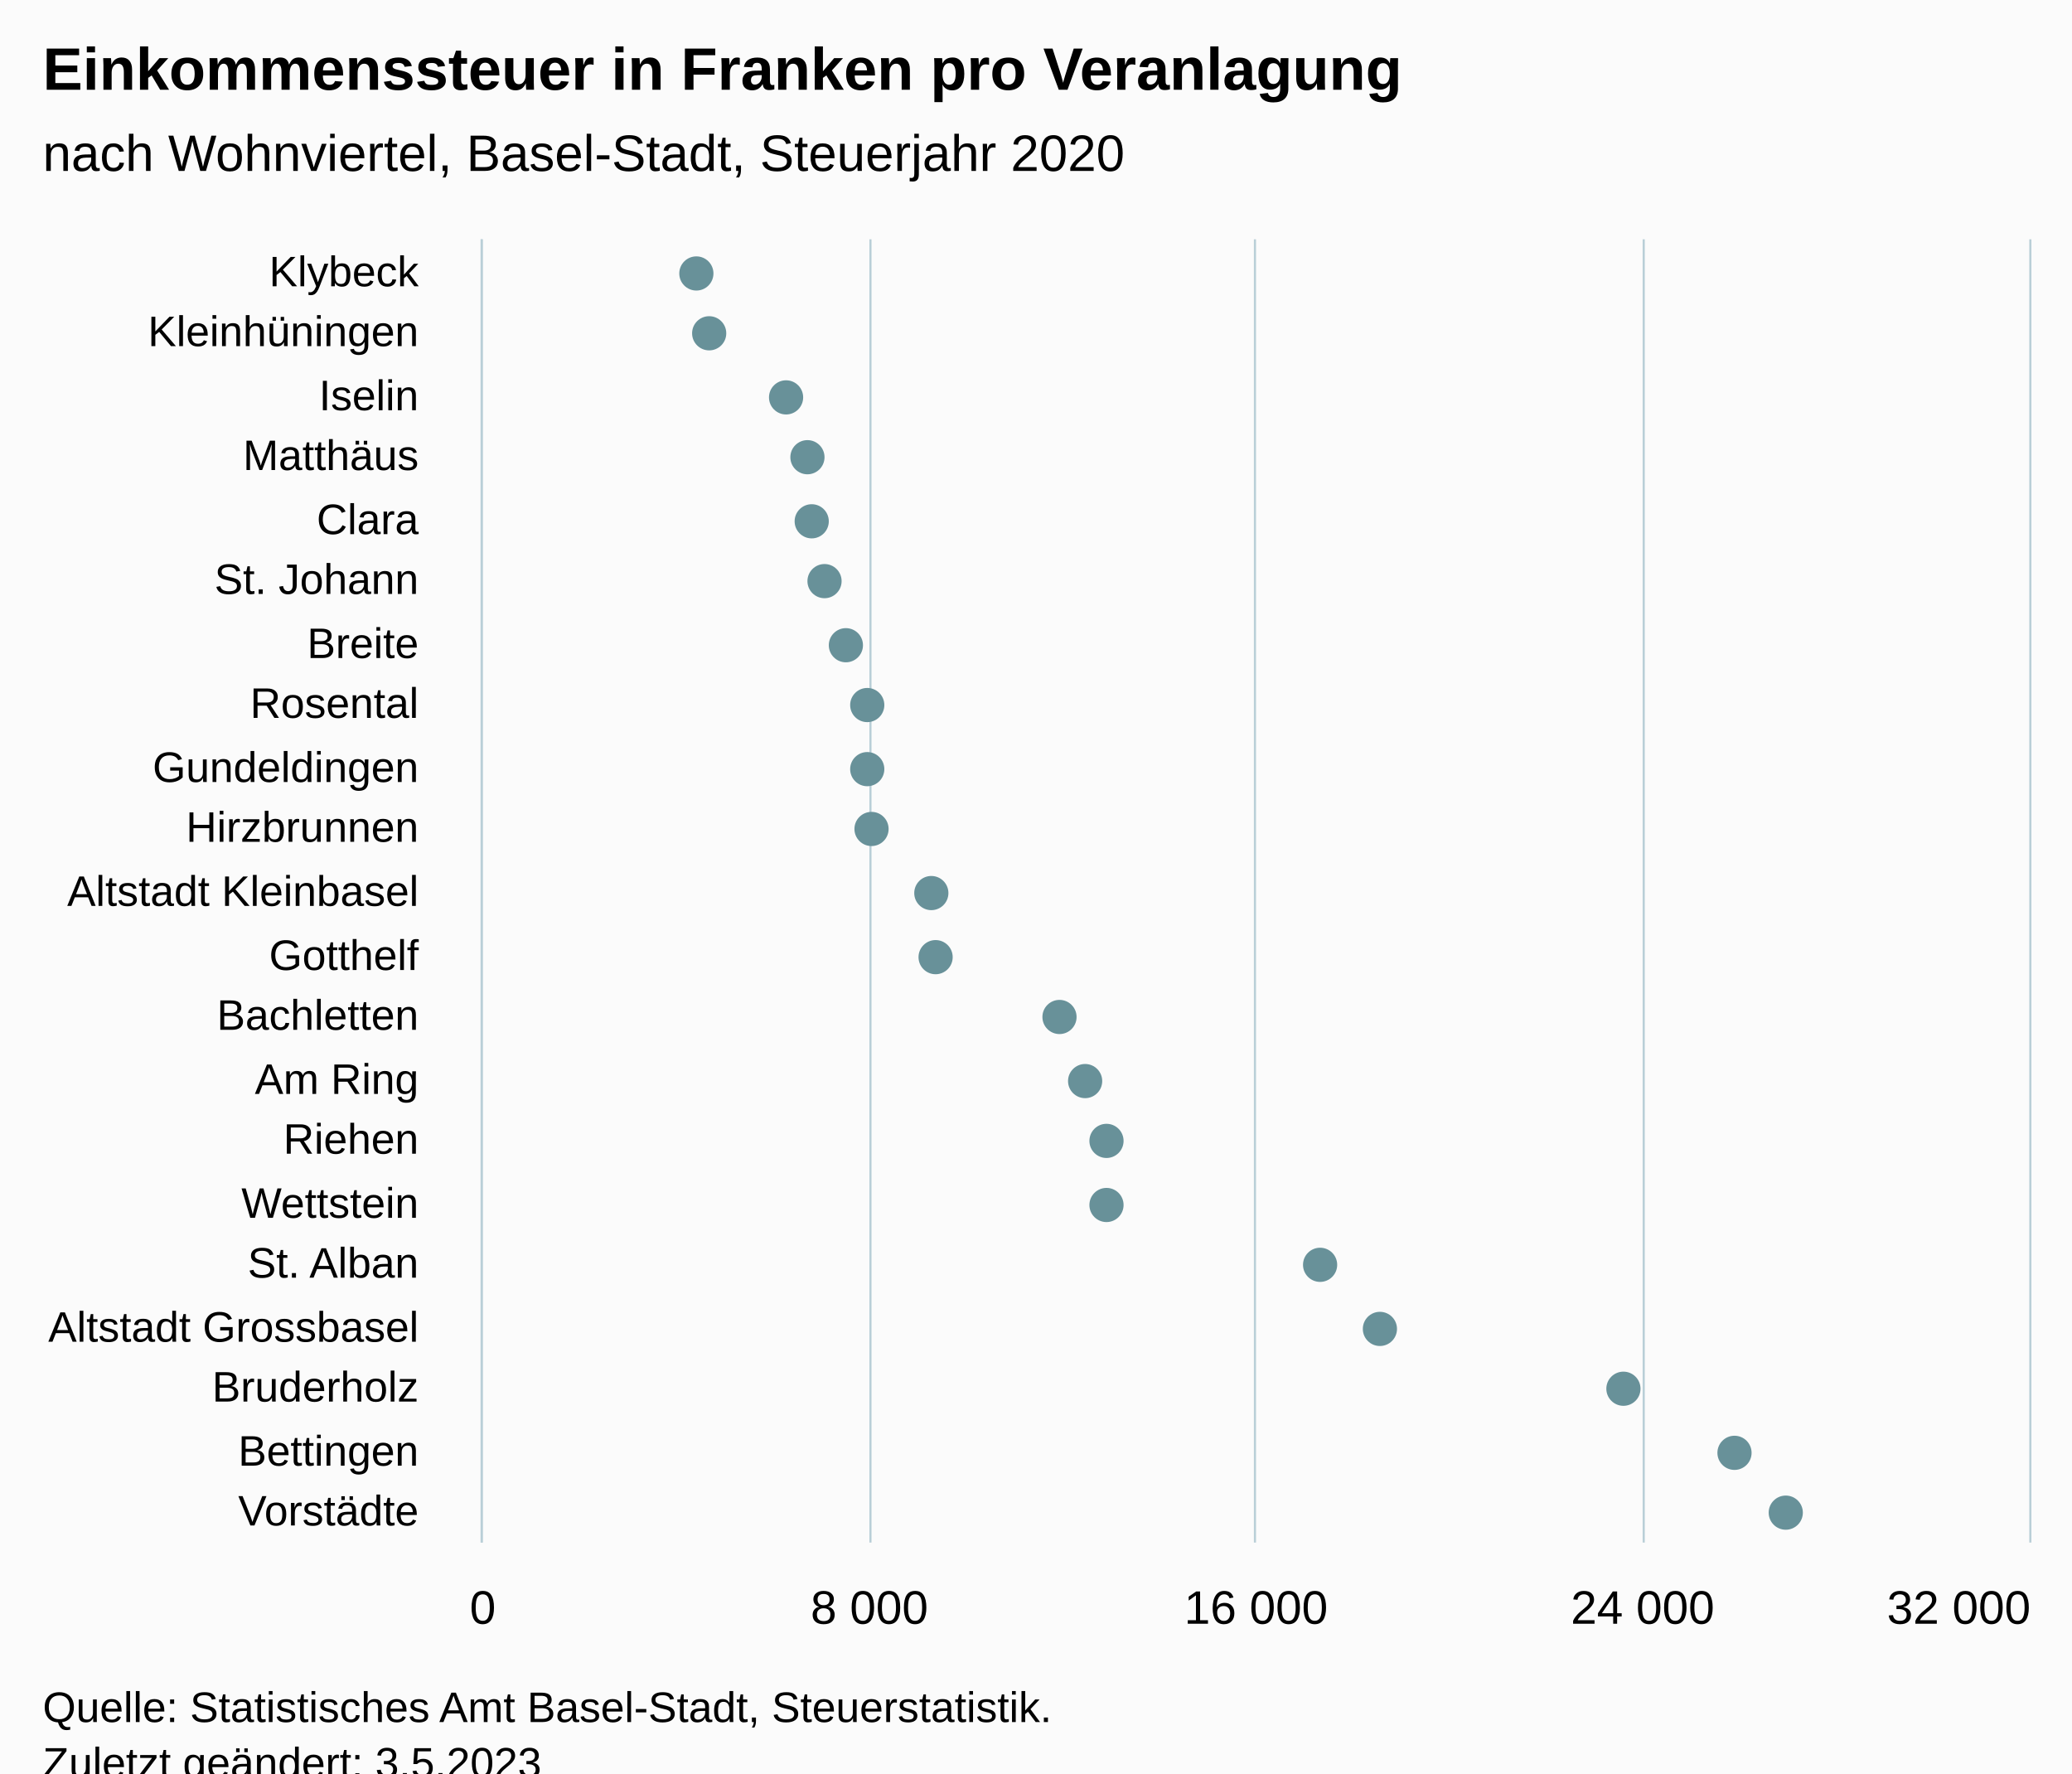
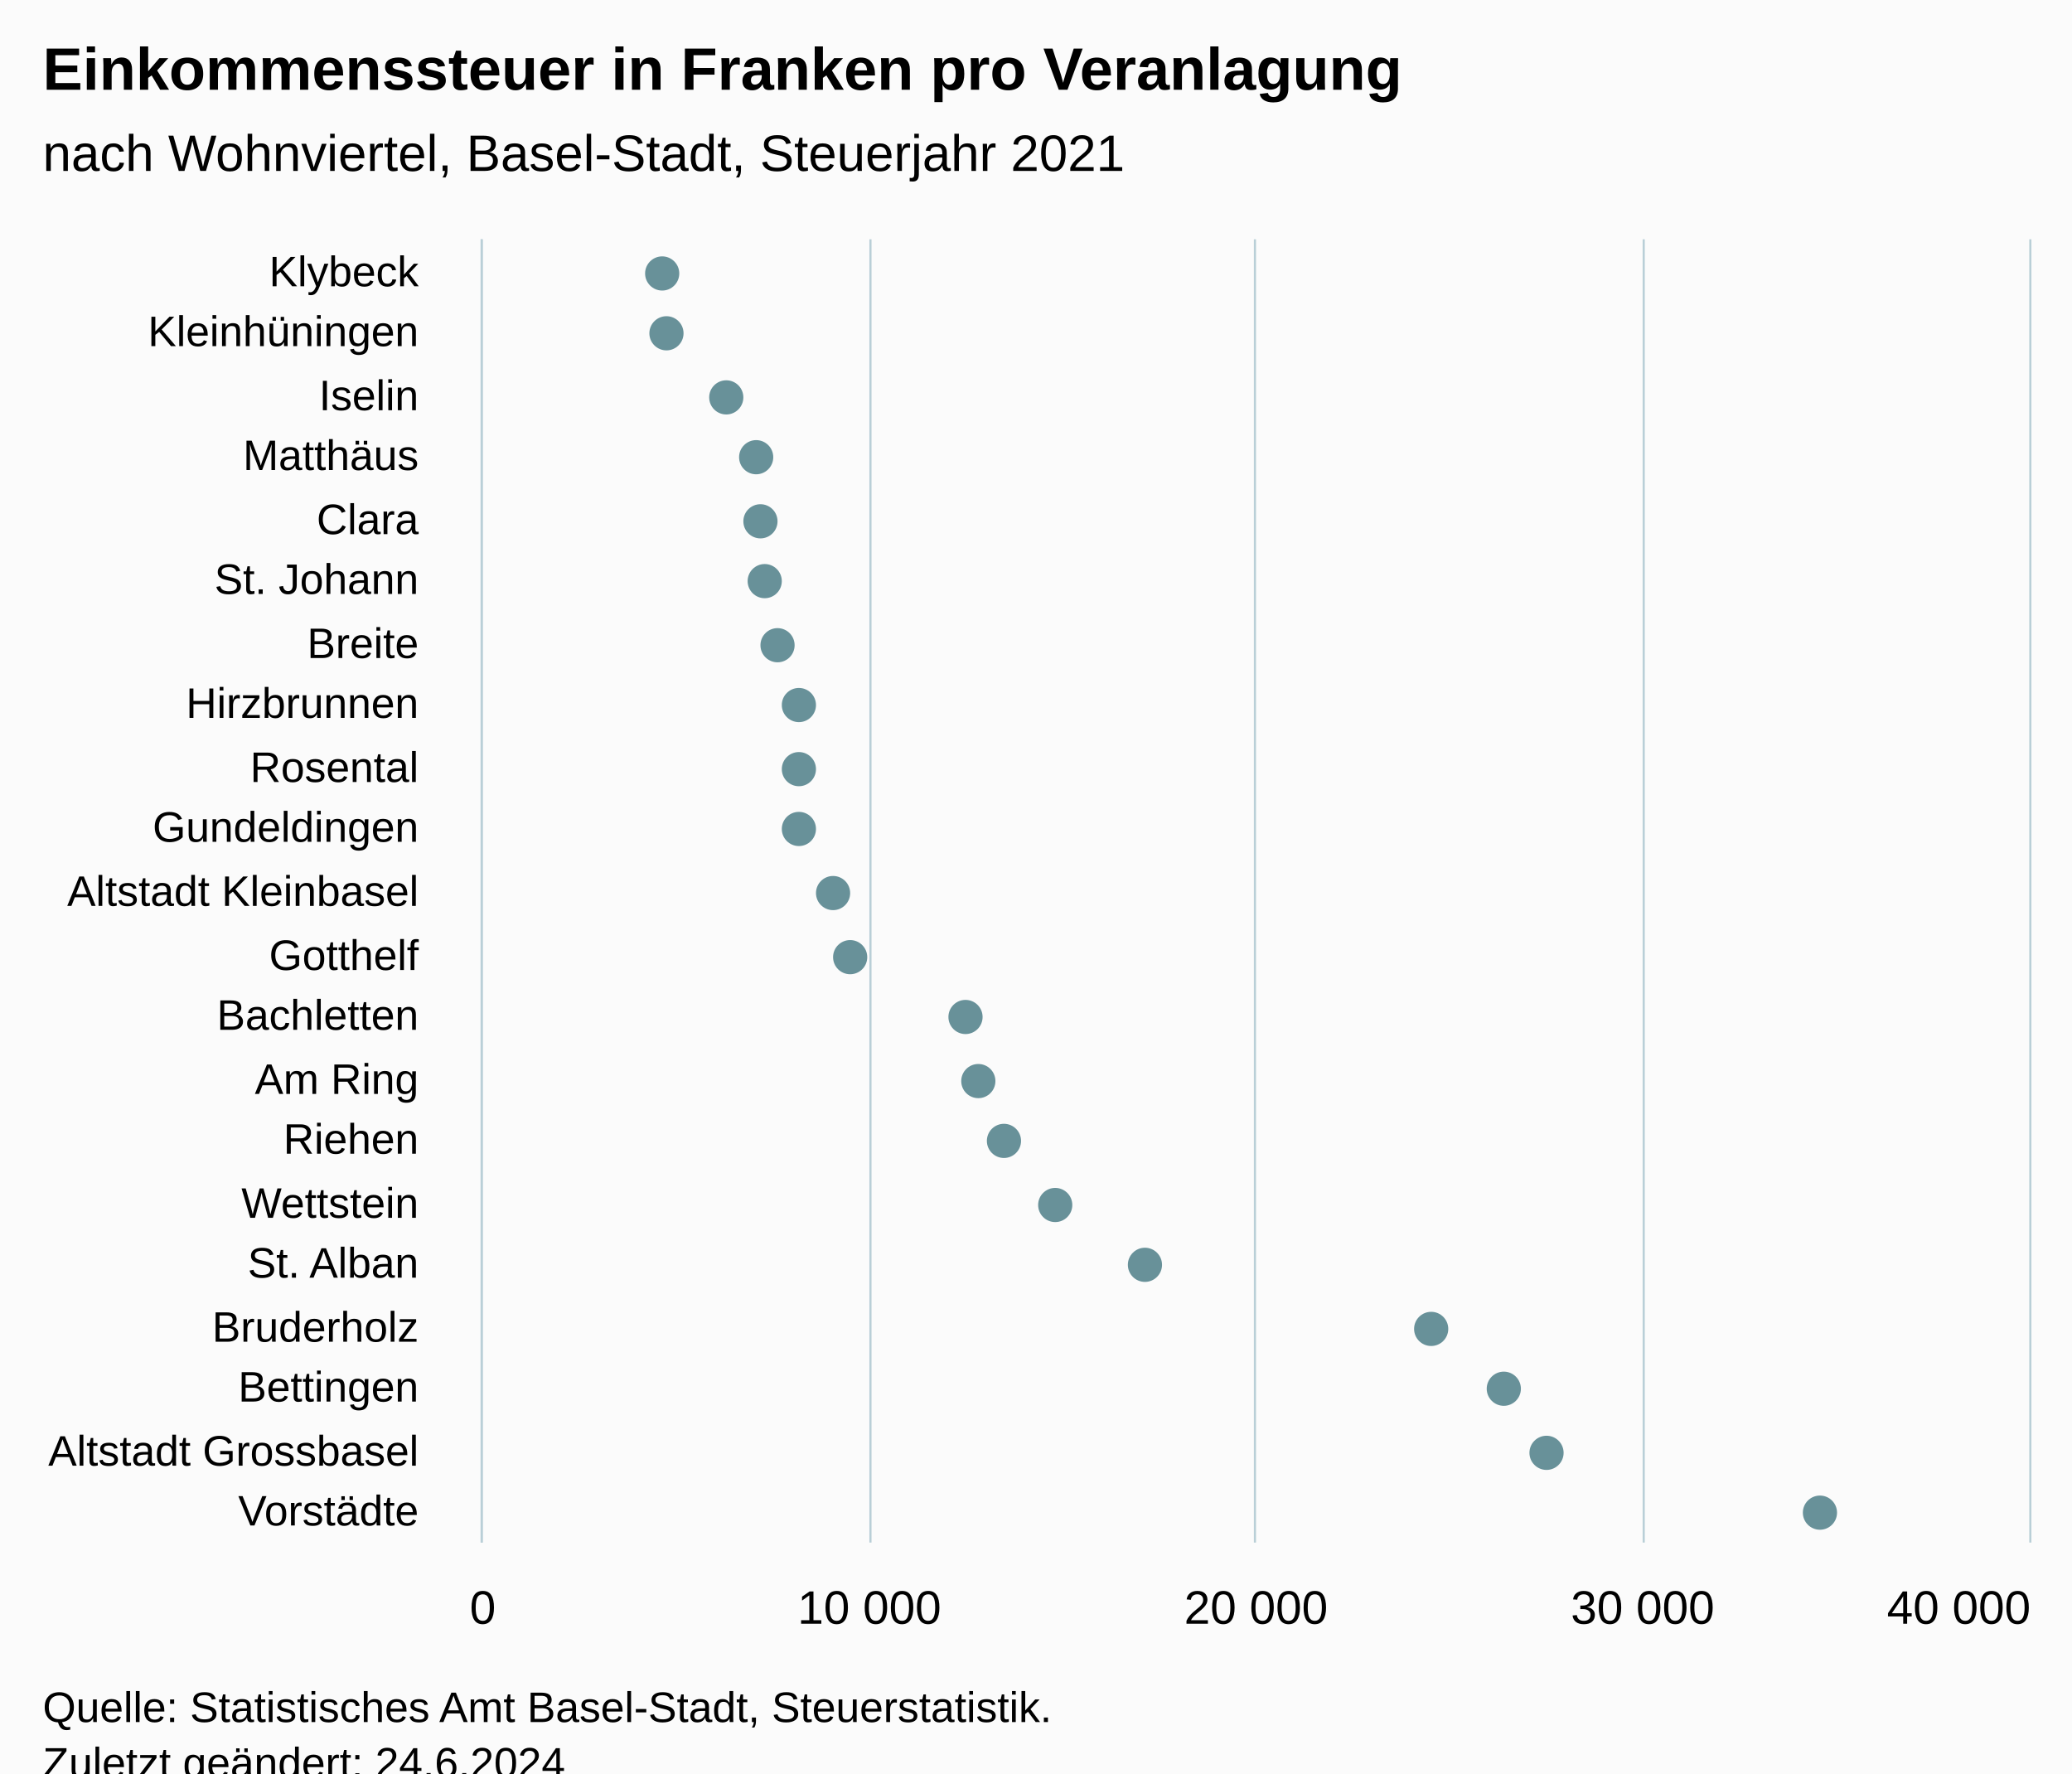
<svg xmlns="http://www.w3.org/2000/svg" version="1.1" class="highcharts-root" style="font-family:Arial;font-size:12px;" viewBox="0 0 485 415">
  <defs>
-     <clipPath id="highcharts-4y8d0be-49-">
+     <clipPath id="highcharts-t90uy5c-49-">
      <rect x="0" y="0" width="305" height="362" fill="none" />
    </clipPath>
-     <clipPath id="highcharts-4y8d0be-71-">
+     <clipPath id="highcharts-t90uy5c-71-">
      <rect x="0" y="0" width="305" height="362" fill="none" />
    </clipPath>
-     <clipPath id="highcharts-4y8d0be-93-">
+     <clipPath id="highcharts-t90uy5c-93-">
      <rect x="113" y="56" width="362" height="305" fill="none" />
    </clipPath>
  </defs>
  <rect fill="#fbfbfb" class="highcharts-background" x="0" y="0" width="485" height="428" rx="0" ry="0" />
  <rect fill="none" class="highcharts-plot-background" x="113" y="56" width="362" height="305" />
  <g class="highcharts-pane-group" data-z-index="0" />
  <g class="highcharts-grid highcharts-xaxis-grid" data-z-index="1">
    <path fill="none" data-z-index="1" class="highcharts-grid-line" d="M 113 71.5 L 475 71.5" opacity="1" />
    <path fill="none" data-z-index="1" class="highcharts-grid-line" d="M 113 85.5 L 475 85.5" opacity="1" />
    <path fill="none" data-z-index="1" class="highcharts-grid-line" d="M 113 100.5 L 475 100.5" opacity="1" />
    <path fill="none" data-z-index="1" class="highcharts-grid-line" d="M 113 114.5 L 475 114.5" opacity="1" />
    <path fill="none" data-z-index="1" class="highcharts-grid-line" d="M 113 129.5 L 475 129.5" opacity="1" />
    <path fill="none" data-z-index="1" class="highcharts-grid-line" d="M 113 143.5 L 475 143.5" opacity="1" />
    <path fill="none" data-z-index="1" class="highcharts-grid-line" d="M 113 158.5 L 475 158.5" opacity="1" />
    <path fill="none" data-z-index="1" class="highcharts-grid-line" d="M 113 172.5 L 475 172.5" opacity="1" />
    <path fill="none" data-z-index="1" class="highcharts-grid-line" d="M 113 187.5 L 475 187.5" opacity="1" />
    <path fill="none" data-z-index="1" class="highcharts-grid-line" d="M 113 201.5 L 475 201.5" opacity="1" />
    <path fill="none" data-z-index="1" class="highcharts-grid-line" d="M 113 216.5 L 475 216.5" opacity="1" />
    <path fill="none" data-z-index="1" class="highcharts-grid-line" d="M 113 230.5 L 475 230.5" opacity="1" />
    <path fill="none" data-z-index="1" class="highcharts-grid-line" d="M 113 245.5 L 475 245.5" opacity="1" />
    <path fill="none" data-z-index="1" class="highcharts-grid-line" d="M 113 259.5 L 475 259.5" opacity="1" />
    <path fill="none" data-z-index="1" class="highcharts-grid-line" d="M 113 274.5 L 475 274.5" opacity="1" />
    <path fill="none" data-z-index="1" class="highcharts-grid-line" d="M 113 288.5 L 475 288.5" opacity="1" />
    <path fill="none" data-z-index="1" class="highcharts-grid-line" d="M 113 303.5 L 475 303.5" opacity="1" />
    <path fill="none" data-z-index="1" class="highcharts-grid-line" d="M 113 317.5 L 475 317.5" opacity="1" />
    <path fill="none" data-z-index="1" class="highcharts-grid-line" d="M 113 332.5 L 475 332.5" opacity="1" />
    <path fill="none" data-z-index="1" class="highcharts-grid-line" d="M 113 346.5 L 475 346.5" opacity="1" />
    <path fill="none" data-z-index="1" class="highcharts-grid-line" d="M 113 361.5 L 475 361.5" opacity="1" />
    <path fill="none" data-z-index="1" class="highcharts-grid-line" d="M 113 56.5 L 475 56.5" opacity="1" />
  </g>
  <g class="highcharts-grid highcharts-yaxis-grid" data-z-index="1">
    <path fill="none" stroke="#B9CFD7" stroke-width="0.5" data-z-index="1" class="highcharts-grid-line" d="M 112.75 56 L 112.75 361" opacity="1" />
    <path fill="none" stroke="#B9CFD7" stroke-width="0.5" data-z-index="1" class="highcharts-grid-line" d="M 203.75 56 L 203.75 361" opacity="1" />
    <path fill="none" stroke="#B9CFD7" stroke-width="0.5" data-z-index="1" class="highcharts-grid-line" d="M 293.75 56 L 293.75 361" opacity="1" />
    <path fill="none" stroke="#B9CFD7" stroke-width="0.5" data-z-index="1" class="highcharts-grid-line" d="M 384.75 56 L 384.75 361" opacity="1" />
    <path fill="none" stroke="#B9CFD7" stroke-width="0.5" data-z-index="1" class="highcharts-grid-line" d="M 475.25 56 L 475.25 361" opacity="1" />
  </g>
  <rect fill="none" class="highcharts-plot-border" data-z-index="1" x="113" y="56" width="362" height="305" />
  <g class="highcharts-axis highcharts-xaxis" data-z-index="2">
    <path fill="none" class="highcharts-axis-line" stroke="#B9CFD7" stroke-width="0.5" data-z-index="7" d="M 112.75 56 L 112.75 361" />
  </g>
  <g class="highcharts-axis highcharts-yaxis" data-z-index="2">
    <path fill="none" class="highcharts-axis-line" data-z-index="7" d="M 113 361 L 475 361" />
  </g>
  <g class="highcharts-series-group" data-z-index="3">
-     <g class="highcharts-series highcharts-series-0 highcharts-scatter-series" data-z-index="0.1" opacity="1" transform="translate(475,361) rotate(90) scale(-1,1) scale(1 1)" clip-path="url(#highcharts-4y8d0be-71-)" />
+     <g class="highcharts-series highcharts-series-0 highcharts-scatter-series" data-z-index="0.1" opacity="1" transform="translate(475,361) rotate(90) scale(-1,1) scale(1 1)" clip-path="url(#highcharts-t90uy5c-71-)" />
    <g class="highcharts-markers highcharts-series-0 highcharts-scatter-series" data-z-index="0.1" opacity="1" transform="translate(475,361) rotate(90) scale(-1,1) scale(1 1)" clip-path="none">
-       <path fill="#689199" d="M 297 316 A 4 4 0 1 1 297.004 316 Z" opacity="1" class="highcharts-point" />
-       <path fill="#689199" d="M 283 313 A 4 4 0 1 1 283.004 313 Z" opacity="1" class="highcharts-point" />
-       <path fill="#689199" d="M 268 295 A 4 4 0 1 1 268.004 295 Z" opacity="1" class="highcharts-point" />
-       <path fill="#689199" d="M 254 290 A 4 4 0 1 1 254.004 290 Z" opacity="1" class="highcharts-point" />
-       <path fill="#689199" d="M 239 289 A 4 4 0 1 1 239.004 289 Z" opacity="1" class="highcharts-point" />
-       <path fill="#689199" d="M 225 286 A 4 4 0 1 1 225.004 286 Z" opacity="1" class="highcharts-point" />
-       <path fill="#689199" d="M 210 281 A 4 4 0 1 1 210.004 281 Z" opacity="1" class="highcharts-point" />
-       <path fill="#689199" d="M 196 276 A 4 4 0 1 1 196.004 276 Z" opacity="1" class="highcharts-point" />
-       <path fill="#689199" d="M 181 276 A 4 4 0 1 1 181.004 276 Z" opacity="1" class="highcharts-point" />
-       <path fill="#689199" d="M 167 275 A 4 4 0 1 1 167.004 275 Z" opacity="1" class="highcharts-point" />
-       <path fill="#689199" d="M 152 261 A 4 4 0 1 1 152.004 261 Z" opacity="1" class="highcharts-point" />
-       <path fill="#689199" d="M 137 260 A 4 4 0 1 1 137.004 260 Z" opacity="1" class="highcharts-point" />
-       <path fill="#689199" d="M 123 231 A 4 4 0 1 1 123.004 231 Z" opacity="1" class="highcharts-point" />
-       <path fill="#689199" d="M 108 225 A 4 4 0 1 1 108.004 225 Z" opacity="1" class="highcharts-point" />
-       <path fill="#689199" d="M 94 220 A 4 4 0 1 1 94.004 220 Z" opacity="1" class="highcharts-point" />
-       <path fill="#689199" d="M 79 220 A 4 4 0 1 1 79.004 220 Z" opacity="1" class="highcharts-point" />
-       <path fill="#689199" d="M 65 170 A 4 4 0 1 1 65.004 170 Z" opacity="1" class="highcharts-point" />
-       <path fill="#689199" d="M 50 156 A 4 4 0 1 1 50.004 156 Z" opacity="1" class="highcharts-point" />
-       <path fill="#689199" d="M 36 99 A 4 4 0 1 1 36.004 99 Z" opacity="1" class="highcharts-point" />
-       <path fill="#689199" d="M 21 73 A 4 4 0 1 1 21.004 73 Z" opacity="1" class="highcharts-point" />
-       <path fill="#689199" d="M 7 61 A 4 4 0 1 1 7.004 61 Z" opacity="1" class="highcharts-point" />
+       <path fill="#689199" d="M 297 324 A 4 4 0 1 1 297.004 324 Z" opacity="1" class="highcharts-point" />
+       <path fill="#689199" d="M 283 323 A 4 4 0 1 1 283.004 323 Z" opacity="1" class="highcharts-point" />
+       <path fill="#689199" d="M 268 309 A 4 4 0 1 1 268.004 309 Z" opacity="1" class="highcharts-point" />
+       <path fill="#689199" d="M 254 302 A 4 4 0 1 1 254.004 302 Z" opacity="1" class="highcharts-point" />
+       <path fill="#689199" d="M 239 301 A 4 4 0 1 1 239.004 301 Z" opacity="1" class="highcharts-point" />
+       <path fill="#689199" d="M 225 300 A 4 4 0 1 1 225.004 300 Z" opacity="1" class="highcharts-point" />
+       <path fill="#689199" d="M 210 297 A 4 4 0 1 1 210.004 297 Z" opacity="1" class="highcharts-point" />
+       <path fill="#689199" d="M 196 292 A 4 4 0 1 1 196.004 292 Z" opacity="1" class="highcharts-point" />
+       <path fill="#689199" d="M 181 292 A 4 4 0 1 1 181.004 292 Z" opacity="1" class="highcharts-point" />
+       <path fill="#689199" d="M 167 292 A 4 4 0 1 1 167.004 292 Z" opacity="1" class="highcharts-point" />
+       <path fill="#689199" d="M 152 284 A 4 4 0 1 1 152.004 284 Z" opacity="1" class="highcharts-point" />
+       <path fill="#689199" d="M 137 280 A 4 4 0 1 1 137.004 280 Z" opacity="1" class="highcharts-point" />
+       <path fill="#689199" d="M 123 253 A 4 4 0 1 1 123.004 253 Z" opacity="1" class="highcharts-point" />
+       <path fill="#689199" d="M 108 250 A 4 4 0 1 1 108.004 250 Z" opacity="1" class="highcharts-point" />
+       <path fill="#689199" d="M 94 244 A 4 4 0 1 1 94.004 244 Z" opacity="1" class="highcharts-point" />
+       <path fill="#689199" d="M 79 232 A 4 4 0 1 1 79.004 232 Z" opacity="1" class="highcharts-point" />
+       <path fill="#689199" d="M 65 211 A 4 4 0 1 1 65.004 211 Z" opacity="1" class="highcharts-point" />
+       <path fill="#689199" d="M 50 144 A 4 4 0 1 1 50.004 144 Z" opacity="1" class="highcharts-point" />
+       <path fill="#689199" d="M 36 127 A 4 4 0 1 1 36.004 127 Z" opacity="1" class="highcharts-point" />
+       <path fill="#689199" d="M 21 117 A 4 4 0 1 1 21.004 117 Z" opacity="1" class="highcharts-point" />
+       <path fill="#689199" d="M 7 53 A 4 4 0 1 1 7.004 53 Z" opacity="1" class="highcharts-point" />
    </g>
-     <g class="highcharts-series highcharts-series-1 highcharts-scatter-series highcharts-color-0" visibility="hidden" data-z-index="0.1" opacity="1" transform="translate(475,361) rotate(90) scale(-1,1) scale(1 1)" clip-path="url(#highcharts-4y8d0be-71-)" />
+     <g class="highcharts-series highcharts-series-1 highcharts-scatter-series highcharts-color-0" visibility="hidden" data-z-index="0.1" opacity="1" transform="translate(475,361) rotate(90) scale(-1,1) scale(1 1)" clip-path="url(#highcharts-t90uy5c-71-)" />
    <g class="highcharts-markers highcharts-series-1 highcharts-scatter-series highcharts-color-0" visibility="hidden" data-z-index="0.1" opacity="1" transform="translate(475,361) rotate(90) scale(-1,1) scale(1 1)" clip-path="none" />
  </g>
  <text x="10" text-anchor="start" class="highcharts-title" data-z-index="4" style="color:#000000;font-size:14px;font-weight:bold;font-family:Arial;fill:#000000;" y="21">
    <tspan>Einkommenssteuer in Franken pro Veranlagung</tspan>
  </text>
  <text x="10" text-anchor="start" class="highcharts-subtitle" data-z-index="4" style="color:#000000;font-size:12px;font-weight:normal;font-family:Arial;fill:#000000;" y="40">
-     <tspan>nach Wohnviertel, Basel-Stadt, Steuerjahr 2020</tspan>
+     <tspan>nach Wohnviertel, Basel-Stadt, Steuerjahr 2021</tspan>
  </text>
  <text x="10" text-anchor="start" class="highcharts-caption" data-z-index="4" style="color:#666666;fill:#666666;" y="395" />
  <g class="highcharts-axis-labels highcharts-xaxis-labels" data-z-index="7">
    <text x="98" style="color:#000000;cursor:default;font-size:10px;fill:#000000;" text-anchor="end" transform="translate(0,0)" y="67" opacity="1">Klybeck</text>
    <text x="98" style="color:#000000;cursor:default;font-size:10px;fill:#000000;" text-anchor="end" transform="translate(0,0)" y="81" opacity="1">Kleinhüningen</text>
    <text x="98" style="color:#000000;cursor:default;font-size:10px;fill:#000000;" text-anchor="end" transform="translate(0,0)" y="96" opacity="1">Iselin</text>
    <text x="98" style="color:#000000;cursor:default;font-size:10px;fill:#000000;" text-anchor="end" transform="translate(0,0)" y="110" opacity="1">Matthäus</text>
    <text x="98" style="color:#000000;cursor:default;font-size:10px;fill:#000000;" text-anchor="end" transform="translate(0,0)" y="125" opacity="1">Clara</text>
    <text x="98" style="color:#000000;cursor:default;font-size:10px;fill:#000000;" text-anchor="end" transform="translate(0,0)" y="139" opacity="1">
      <tspan>St. Johann</tspan>
    </text>
    <text x="98" style="color:#000000;cursor:default;font-size:10px;fill:#000000;" text-anchor="end" transform="translate(0,0)" y="154" opacity="1">Breite</text>
-     <text x="98" style="color:#000000;cursor:default;font-size:10px;fill:#000000;" text-anchor="end" transform="translate(0,0)" y="168" opacity="1">Rosental</text>
-     <text x="98" style="color:#000000;cursor:default;font-size:10px;fill:#000000;" text-anchor="end" transform="translate(0,0)" y="183" opacity="1">Gundeldingen</text>
-     <text x="98" style="color:#000000;cursor:default;font-size:10px;fill:#000000;" text-anchor="end" transform="translate(0,0)" y="197" opacity="1">Hirzbrunnen</text>
+     <text x="98" style="color:#000000;cursor:default;font-size:10px;fill:#000000;" text-anchor="end" transform="translate(0,0)" y="168" opacity="1">Hirzbrunnen</text>
+     <text x="98" style="color:#000000;cursor:default;font-size:10px;fill:#000000;" text-anchor="end" transform="translate(0,0)" y="183" opacity="1">Rosental</text>
+     <text x="98" style="color:#000000;cursor:default;font-size:10px;fill:#000000;" text-anchor="end" transform="translate(0,0)" y="197" opacity="1">Gundeldingen</text>
    <text x="98" style="color:#000000;cursor:default;font-size:10px;fill:#000000;" text-anchor="end" transform="translate(0,0)" y="212" opacity="1">
      <tspan>Altstadt Kleinbasel</tspan>
    </text>
    <text x="98" style="color:#000000;cursor:default;font-size:10px;fill:#000000;" text-anchor="end" transform="translate(0,0)" y="227" opacity="1">Gotthelf</text>
    <text x="98" style="color:#000000;cursor:default;font-size:10px;fill:#000000;" text-anchor="end" transform="translate(0,0)" y="241" opacity="1">Bachletten</text>
    <text x="98" style="color:#000000;cursor:default;font-size:10px;fill:#000000;" text-anchor="end" transform="translate(0,0)" y="256" opacity="1">
      <tspan>Am Ring</tspan>
    </text>
    <text x="98" style="color:#000000;cursor:default;font-size:10px;fill:#000000;" text-anchor="end" transform="translate(0,0)" y="270" opacity="1">Riehen</text>
    <text x="98" style="color:#000000;cursor:default;font-size:10px;fill:#000000;" text-anchor="end" transform="translate(0,0)" y="285" opacity="1">Wettstein</text>
    <text x="98" style="color:#000000;cursor:default;font-size:10px;fill:#000000;" text-anchor="end" transform="translate(0,0)" y="299" opacity="1">
      <tspan>St. Alban</tspan>
    </text>
-     <text x="98" style="color:#000000;cursor:default;font-size:10px;fill:#000000;" text-anchor="end" transform="translate(0,0)" y="314" opacity="1">
+     <text x="98" style="color:#000000;cursor:default;font-size:10px;fill:#000000;" text-anchor="end" transform="translate(0,0)" y="314" opacity="1">Bruderholz</text>
+     <text x="98" style="color:#000000;cursor:default;font-size:10px;fill:#000000;" text-anchor="end" transform="translate(0,0)" y="328" opacity="1">Bettingen</text>
+     <text x="98" style="color:#000000;cursor:default;font-size:10px;fill:#000000;" text-anchor="end" transform="translate(0,0)" y="343" opacity="1">
      <tspan>Altstadt Grossbasel</tspan>
    </text>
-     <text x="98" style="color:#000000;cursor:default;font-size:10px;fill:#000000;" text-anchor="end" transform="translate(0,0)" y="328" opacity="1">Bruderholz</text>
-     <text x="98" style="color:#000000;cursor:default;font-size:10px;fill:#000000;" text-anchor="end" transform="translate(0,0)" y="343" opacity="1">Bettingen</text>
    <text x="98" style="color:#000000;cursor:default;font-size:10px;fill:#000000;" text-anchor="end" transform="translate(0,0)" y="357" opacity="1">Vorstädte</text>
  </g>
  <g class="highcharts-axis-labels highcharts-yaxis-labels" data-z-index="7">
    <text x="113" style="color:#000000;cursor:default;font-size:11px;fill:#000000;" text-anchor="middle" transform="translate(0,0)" y="380" opacity="1">0</text>
    <text x="203.5" style="color:#000000;cursor:default;font-size:11px;fill:#000000;" text-anchor="middle" transform="translate(0,0)" y="380" opacity="1">
-       <tspan>8 000</tspan>
+       <tspan>10 000</tspan>
    </text>
    <text x="294" style="color:#000000;cursor:default;font-size:11px;fill:#000000;" text-anchor="middle" transform="translate(0,0)" y="380" opacity="1">
-       <tspan>16 000</tspan>
+       <tspan>20 000</tspan>
    </text>
    <text x="384.5" style="color:#000000;cursor:default;font-size:11px;fill:#000000;" text-anchor="middle" transform="translate(0,0)" y="380" opacity="1">
-       <tspan>24 000</tspan>
+       <tspan>30 000</tspan>
    </text>
    <text x="458.5" style="color:#000000;cursor:default;font-size:11px;fill:#000000;" text-anchor="middle" transform="translate(0,0)" y="380" opacity="1">
-       <tspan>32 000</tspan>
+       <tspan>40 000</tspan>
    </text>
  </g>
  <text x="10" class="highcharts-credits" text-anchor="start" data-z-index="8" style="cursor:default;color:#000000;font-size:10px;fill:#000000;" y="403">
    <tspan>Quelle: Statistisches Amt Basel-Stadt, Steuerstatistik.</tspan>
-     <tspan x="10" dy="13">Zuletzt geändert: 3.5.2023</tspan>
+     <tspan x="10" dy="13">Zuletzt geändert: 24.6.2024</tspan>
  </text>
-   <g class="highcharts-control-points" data-z-index="99" clip-path="url(#highcharts-4y8d0be-93-)" />
+   <g class="highcharts-control-points" data-z-index="99" clip-path="url(#highcharts-t90uy5c-93-)" />
</svg>
